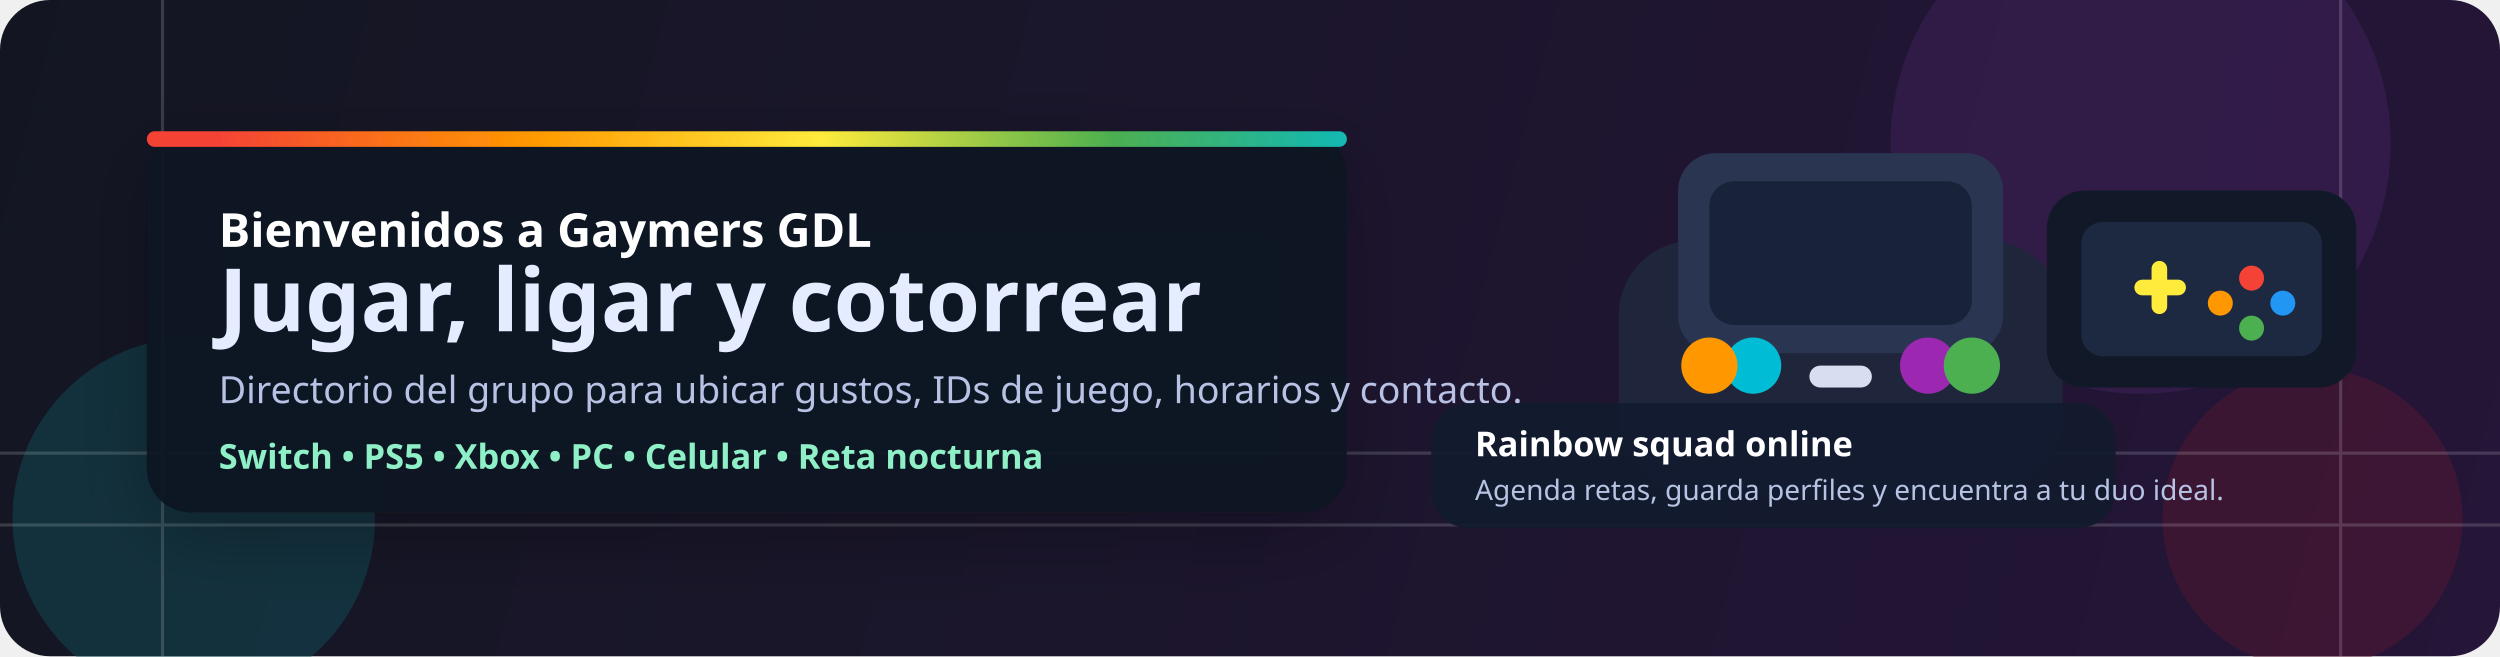
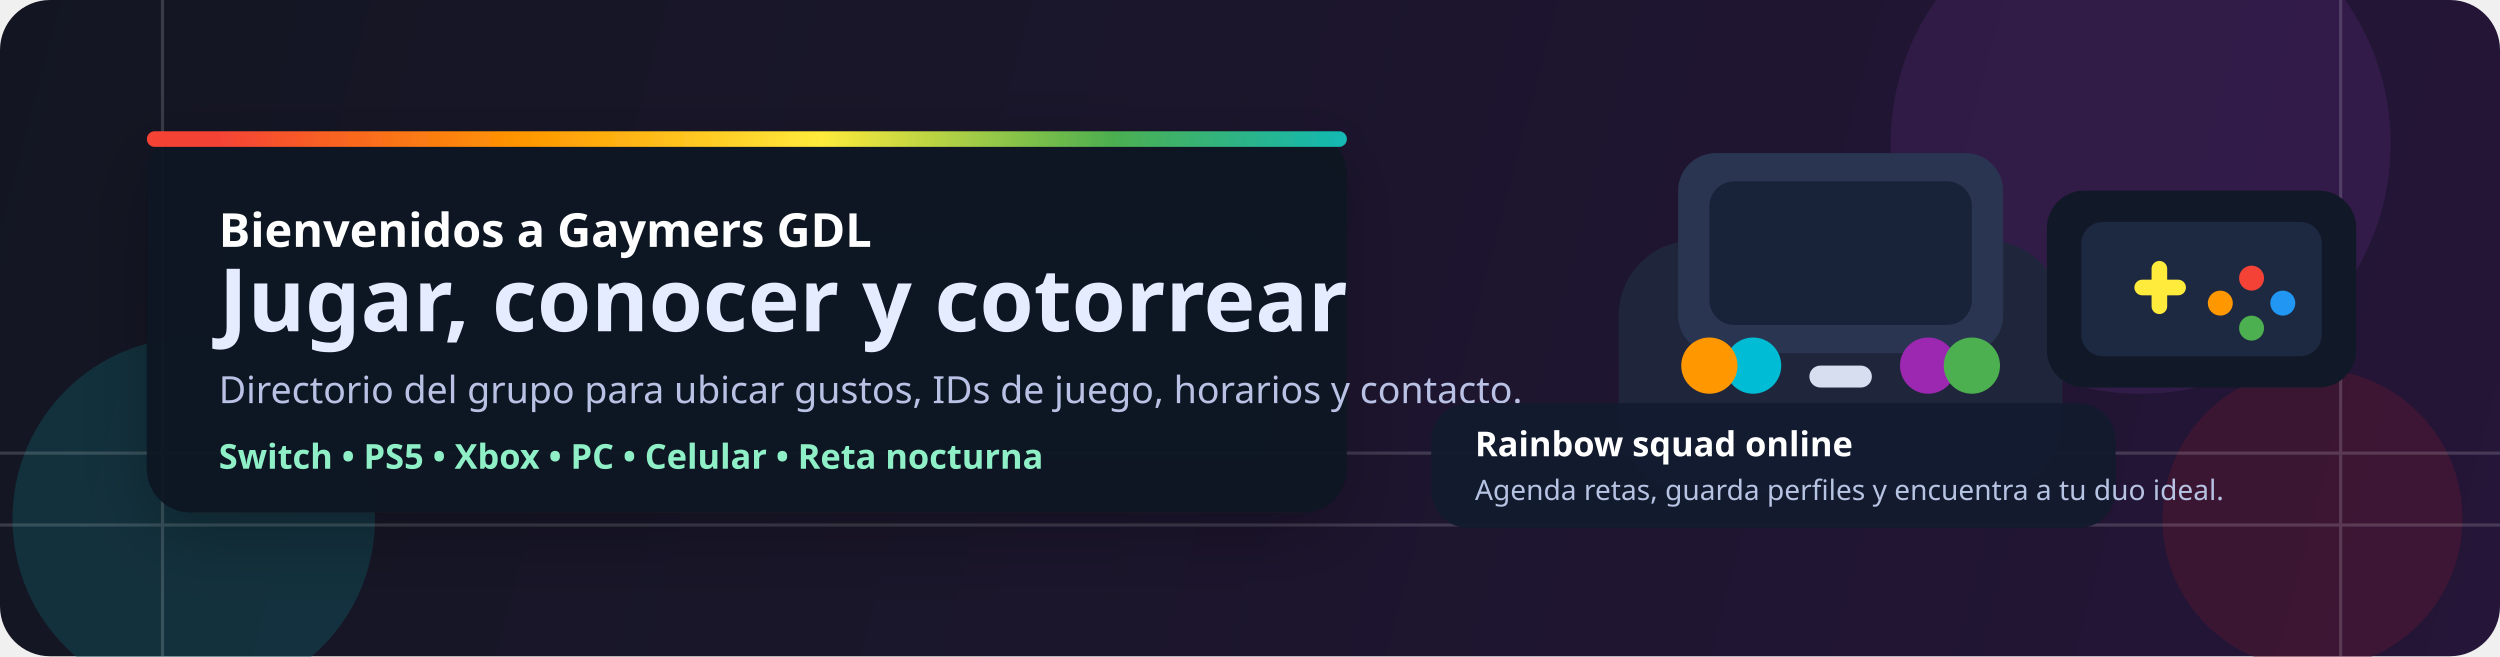
<svg xmlns="http://www.w3.org/2000/svg" width="1600" height="420" viewBox="0 0 1600 420" fill="none">
  <defs>
    <linearGradient id="bg" x1="0" y1="0" x2="1600" y2="420" gradientUnits="userSpaceOnUse">
      <stop stop-color="#131622" />
      <stop offset="1" stop-color="#251538" />
    </linearGradient>
    <linearGradient id="rainbow" x1="140" y1="72" x2="1240" y2="72" gradientUnits="userSpaceOnUse">
      <stop stop-color="#F44336" />
      <stop offset="0.18" stop-color="#FF9800" />
      <stop offset="0.35" stop-color="#FFEB3B" />
      <stop offset="0.52" stop-color="#4CAF50" />
      <stop offset="0.7" stop-color="#00BCD4" />
      <stop offset="0.85" stop-color="#2196F3" />
      <stop offset="1" stop-color="#9C27B0" />
    </linearGradient>
    <filter id="shadow" x="0" y="0" width="1600" height="420" filterUnits="userSpaceOnUse" color-interpolation-filters="sRGB">
      <feDropShadow dx="0" dy="16" stdDeviation="24" flood-color="#000000" flood-opacity="0.25" />
    </filter>
  </defs>
  <rect width="1600" height="420" rx="32" fill="url(#bg)" />
  <circle cx="1370" cy="92" r="160" fill="#3E2158" opacity="0.55" />
  <circle cx="124" cy="332" r="116" fill="#0F5A61" opacity="0.4" />
  <circle cx="1480" cy="332" r="96" fill="#5E162F" opacity="0.4" />
  <g opacity="0.16">
    <path d="M0 290H1600" stroke="#FFFFFF" stroke-width="2" />
    <path d="M0 336H1600" stroke="#FFFFFF" stroke-width="2" />
    <path d="M104 0V420" stroke="#FFFFFF" stroke-width="2" />
    <path d="M1498 0V420" stroke="#FFFFFF" stroke-width="2" />
  </g>
  <g filter="url(#shadow)">
    <rect x="94" y="84" width="768" height="244" rx="28" fill="#0F1320" opacity="0.94" />
    <rect x="94" y="84" width="768" height="10" rx="5" fill="url(#rainbow)" />
  </g>
  <text x="140" y="158" fill="white" font-size="30" font-family="Avenir, Montserrat, sans-serif" font-weight="700">
    Bienvenidos a Gaymers GDL
  </text>
  <text x="140" y="212" fill="#E6ECFF" font-size="56" font-family="Avenir, Montserrat, sans-serif" font-weight="800">
-     Jugar, ligar y cotorrear
+     Jugar, conocer y cotorrear
  </text>
  <text x="140" y="258" fill="#B9C2E4" font-size="24" font-family="Avenir, Montserrat, sans-serif">
    Directorio del grupo para ubicar gustos, IDs de juego, horarios y contacto.
  </text>
  <text x="140" y="300" fill="#8FF0C7" font-size="22" font-family="Avenir, Montserrat, sans-serif" font-weight="600">
    Switch • PS5 • Xbox • PC • Celular • Reta nocturna
  </text>
  <g transform="translate(1036 98)">
    <rect x="0" y="56" width="284" height="162" rx="48" fill="#1F263B" />
    <rect x="38" y="0" width="208" height="128" rx="24" fill="#2A3551" />
    <rect x="58" y="18" width="168" height="92" rx="16" fill="#182238" />
    <circle cx="86" cy="136" r="18" fill="#00BCD4" />
    <circle cx="198" cy="136" r="18" fill="#9C27B0" />
    <circle cx="58" cy="136" r="18" fill="#FF9800" />
    <circle cx="226" cy="136" r="18" fill="#4CAF50" />
    <rect x="122" y="136" width="40" height="14" rx="7" fill="#D7DEEF" />
  </g>
  <g transform="translate(1310 122)">
    <rect x="0" y="0" width="198" height="126" rx="24" fill="#111827" />
    <rect x="22" y="20" width="154" height="86" rx="14" fill="#1D2841" />
    <path d="M61 62H84" stroke="#FFEB3B" stroke-width="10" stroke-linecap="round" />
    <path d="M72 50V74" stroke="#FFEB3B" stroke-width="10" stroke-linecap="round" />
    <circle cx="131" cy="56" r="8" fill="#F44336" />
    <circle cx="151" cy="72" r="8" fill="#2196F3" />
    <circle cx="131" cy="88" r="8" fill="#4CAF50" />
    <circle cx="111" cy="72" r="8" fill="#FF9800" />
  </g>
  <g transform="translate(916 258)">
    <rect x="0" y="0" width="438" height="80" rx="24" fill="#121A2E" opacity="0.95" />
    <text x="28" y="34" fill="#FFFFFF" font-size="22" font-family="Avenir, Montserrat, sans-serif" font-weight="700">
      Rainbow squad online
    </text>
    <text x="28" y="62" fill="#B7C3E2" font-size="18" font-family="Avenir, Montserrat, sans-serif">
      Agenda retas, guarda perfiles y encuentra a tu duo ideal.
    </text>
  </g>
</svg>
